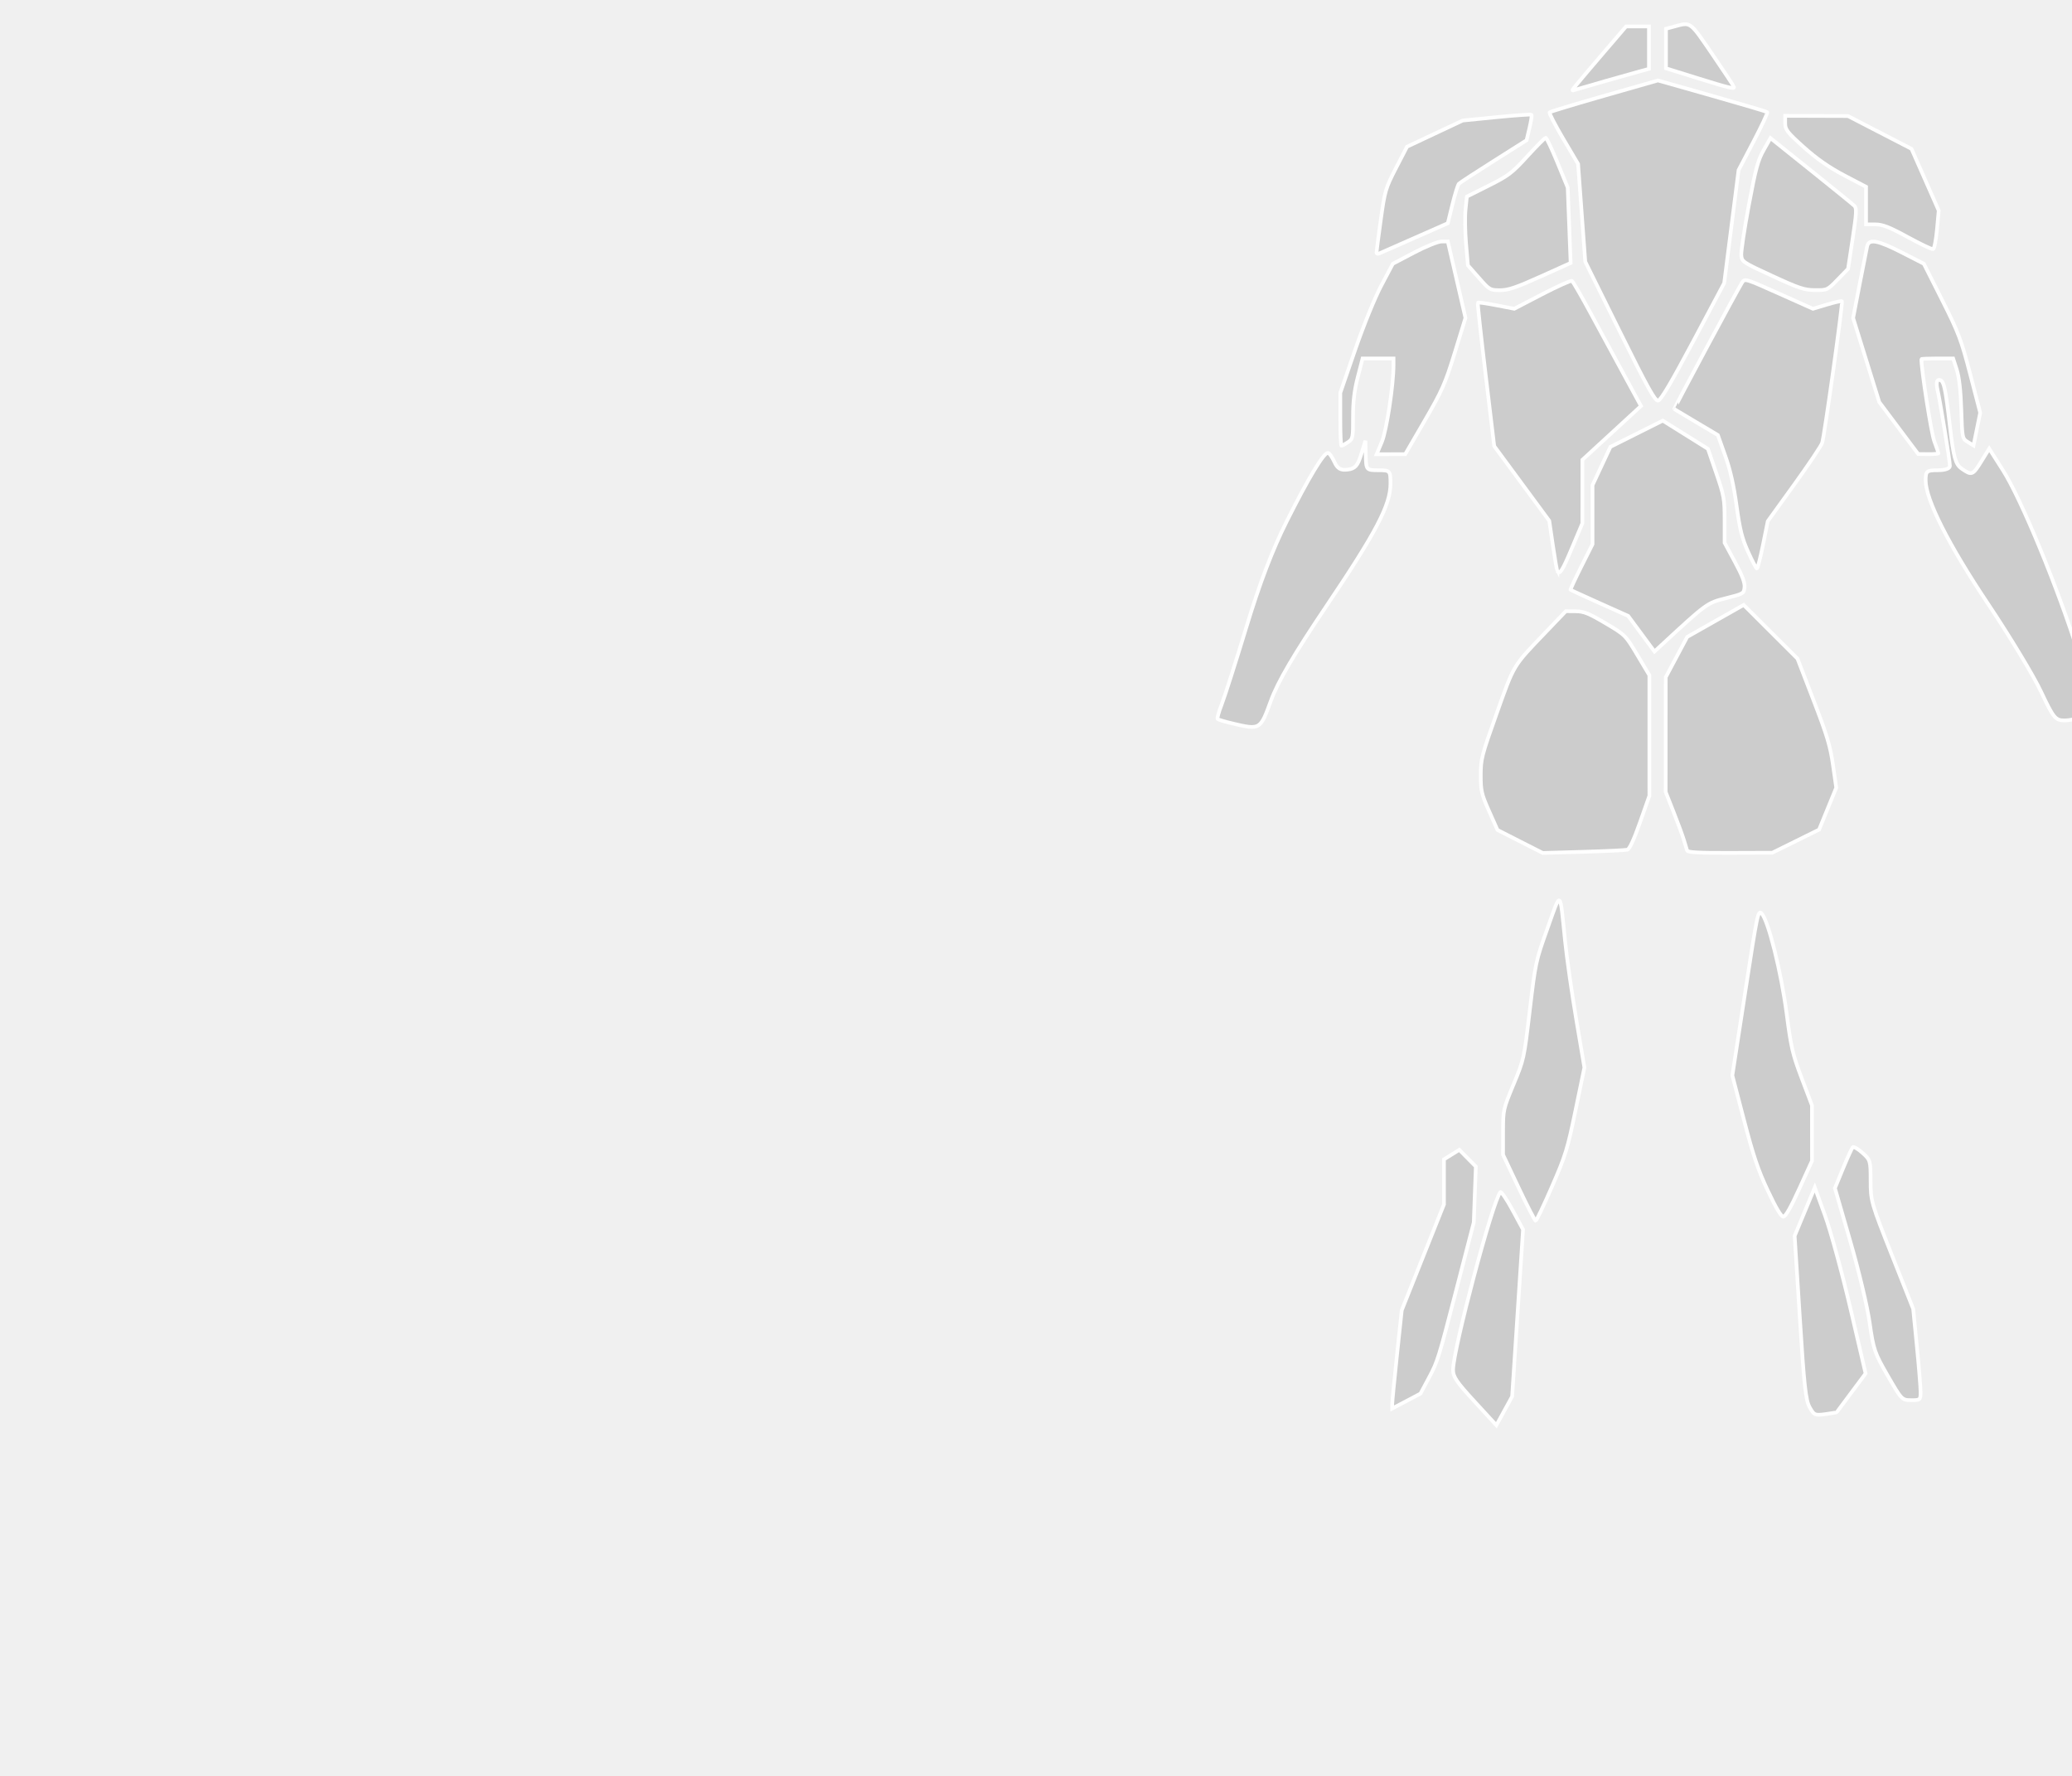
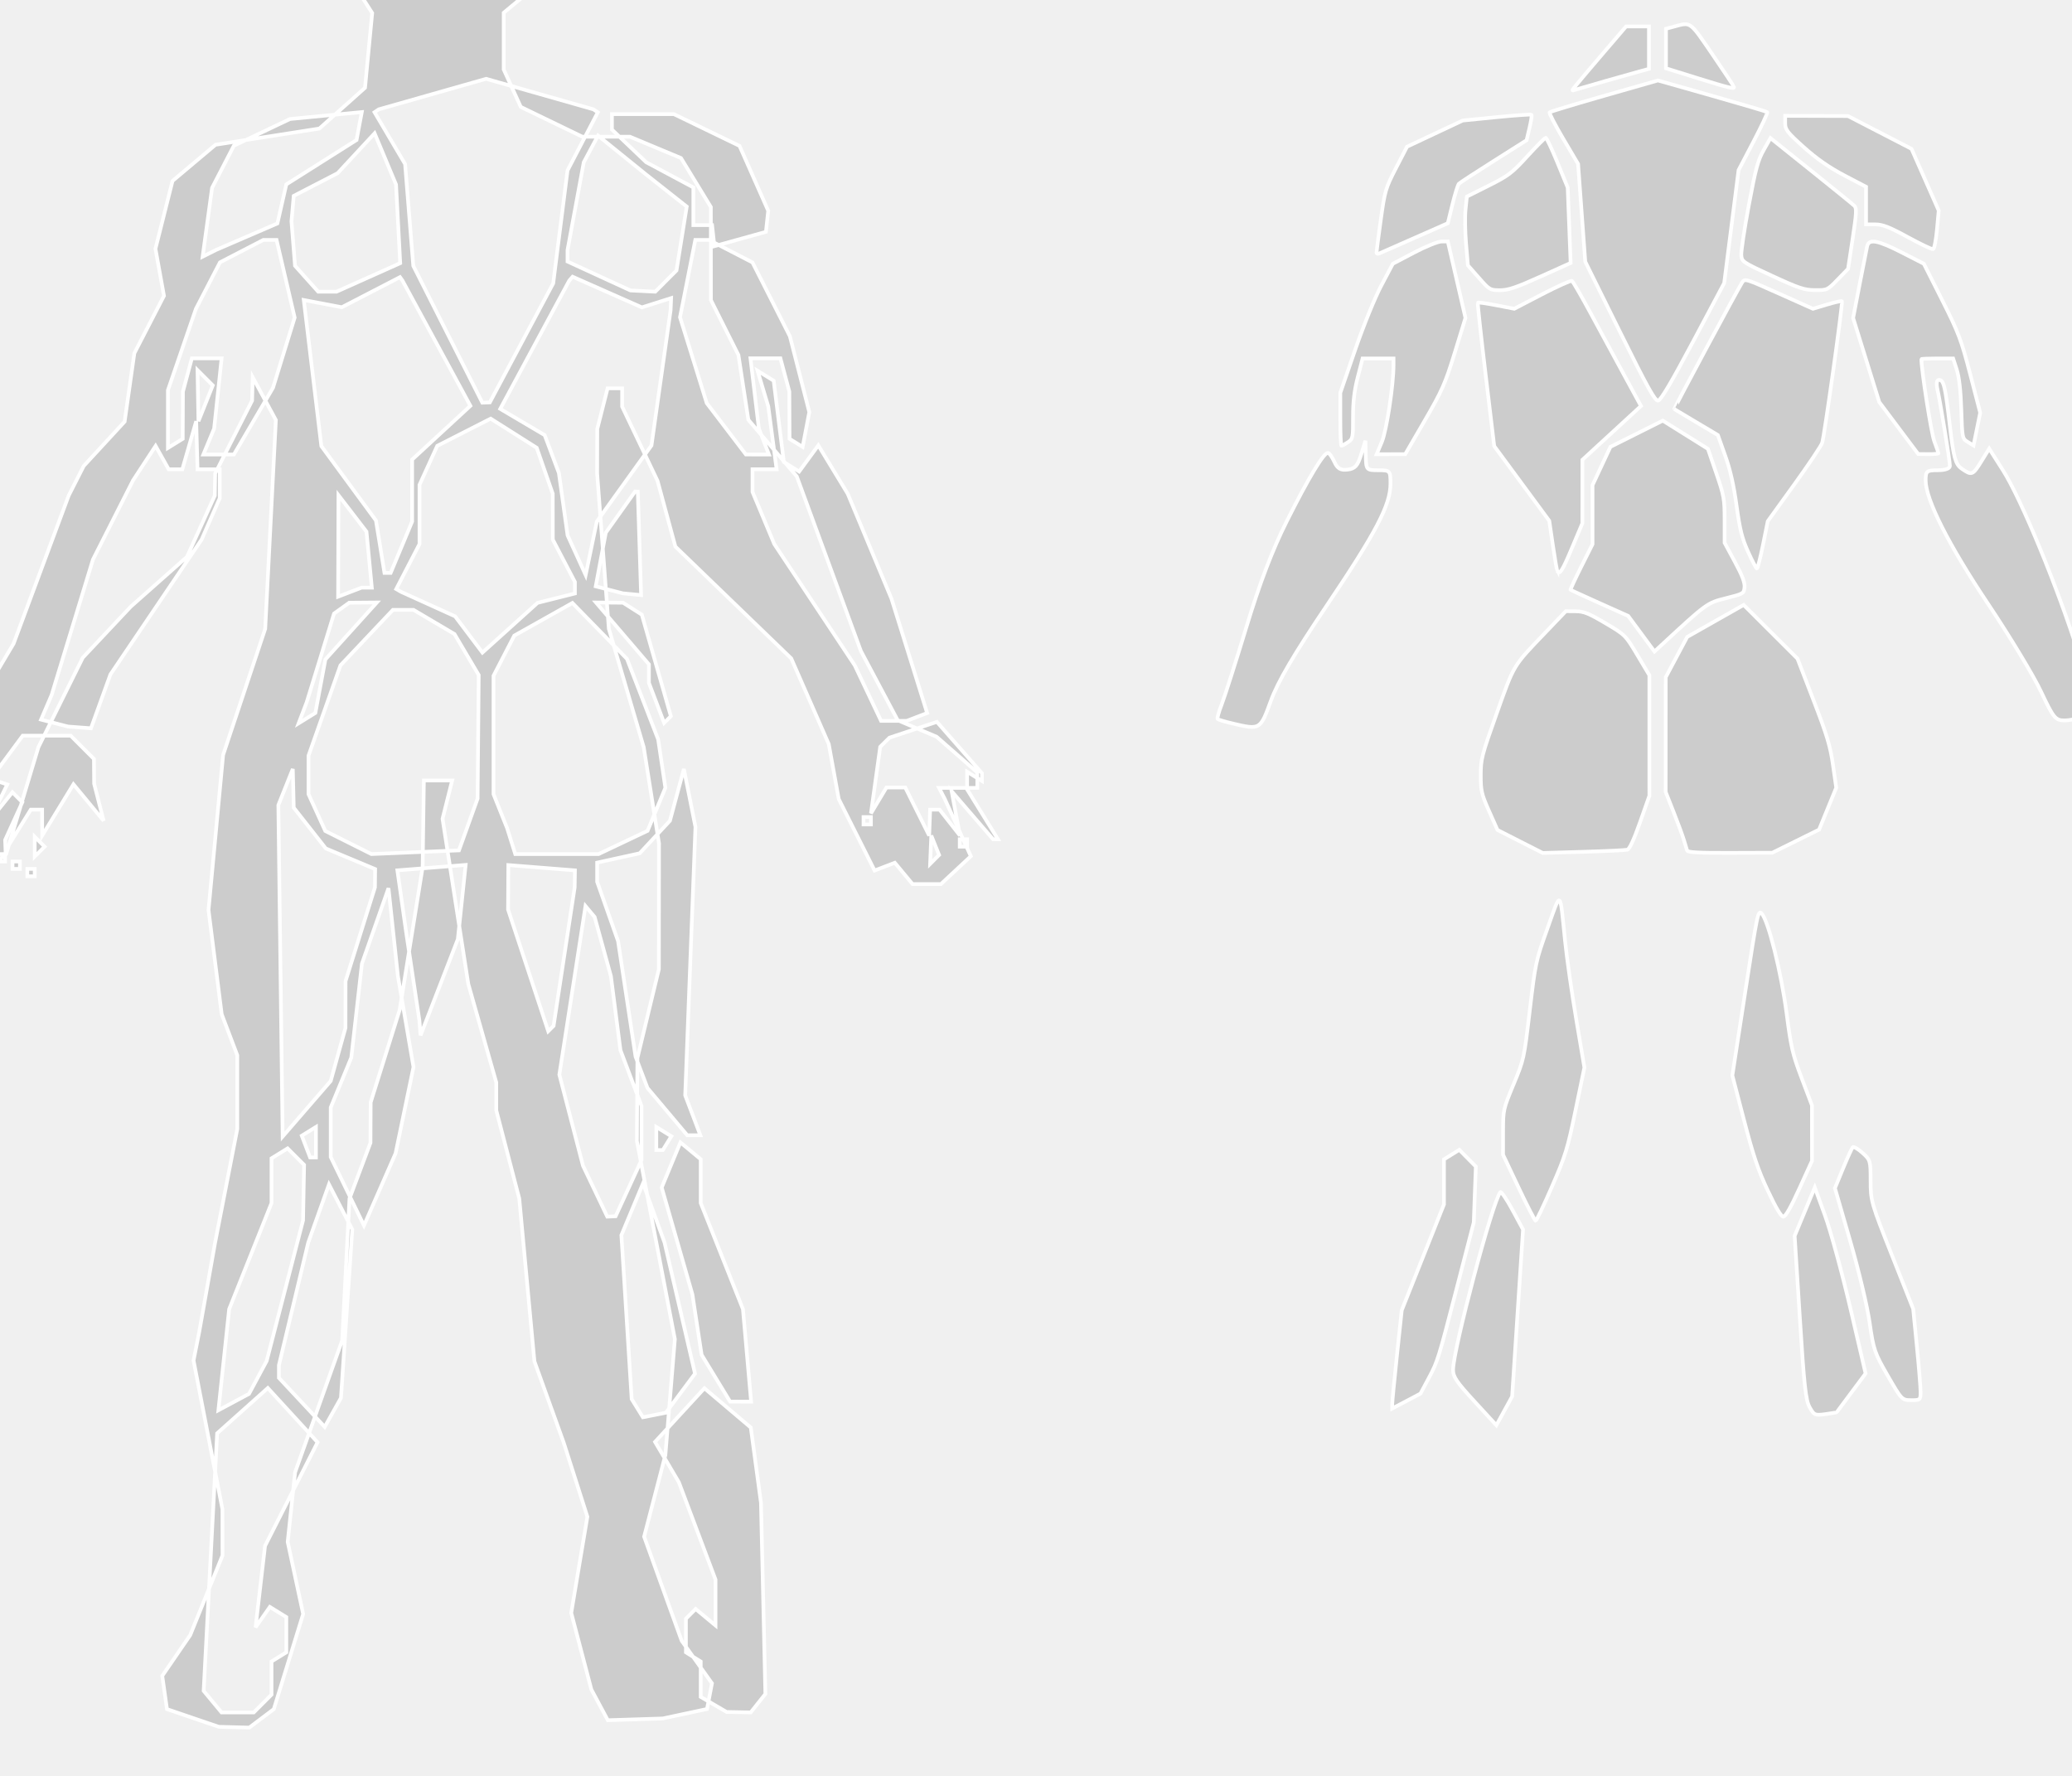
<svg xmlns="http://www.w3.org/2000/svg" version="1.1" id="human_body_back" width="100%" height="100%" viewBox="30 40 280 240" preserveAspectRatio="xMidYMid meet">
  <defs>
    <style type="text/css" id="style1">
      .muscle {
        fill: #CCCCCC;
        fill-opacity: 1;
        stroke: white;
        stroke-opacity: 1;
        stroke-width: 0.5;
        pointer-events: all;
        cursor: pointer;
+       }
+       /* visible silhouette but does not receive pointer events so it won't block selection */
+       .silhouette {
+         fill: #CCCCCC;
+         stroke: white;
+         stroke-width: 0.5;
+         pointer-events: none;
      }
    </style>
  </defs>
  <g id="back">
    <path id="lats1" title="lats1" class="muscle" d="m 266.237,114.588 c -0.835,-1.853 -1.11,-2.951 -1.566,-6.247 -0.389,-2.813 -0.845,-4.822 -1.54,-6.772 l -0.987,-2.773 -2.91,-1.731 c -1.6,-0.952 -2.94,-1.753 -2.978,-1.78 -0.073,-0.052 8.51,-16.074 9.147,-17.076 0.38,-0.597 0.383,-0.596 4.987,1.462 l 4.606,2.059 1.899,-0.57 c 1.045,-0.313 1.952,-0.517 2.016,-0.453 0.151,0.151 -2.367,18.19 -2.672,19.141 -0.128,0.398 -1.833,2.943 -3.791,5.655 l -3.559,4.932 -0.647,3.2 c -0.356,1.76 -0.725,3.2 -0.82,3.2 -0.095,0 -0.629,-1.011 -1.186,-2.248 z" />
    <path id="lats2" title="lats2" class="muscle" d="m 240.45,117.179 c -0.066,-0.113 -0.338,-1.689 -0.605,-3.501 l -0.486,-3.295 -3.719,-5.048 -3.719,-5.048 -1.158,-9.643 c -0.637,-5.303 -1.113,-9.69 -1.057,-9.747 0.056,-0.058 1.187,0.106 2.514,0.362 l 2.412,0.467 3.771,-1.96 c 2.074,-1.078 3.886,-1.889 4.025,-1.803 0.14,0.086 1.303,2.103 2.586,4.481 1.282,2.378 3.323,6.146 4.535,8.374 l 2.203,4.05 -3.958,3.638 -3.958,3.638 -0.002,4.29 -0.002,4.29 -1.403,3.33 c -1.299,3.084 -1.667,3.664 -1.979,3.124 z" />
    <path id="lats3" title="lats3" class="muscle" d="m 269.505,77.294 c -4.015,-1.852 -4.121,-1.923 -4.195,-2.803 -0.042,-0.496 0.414,-3.528 1.013,-6.736 0.925,-4.955 1.228,-6.079 2.008,-7.464 l 0.919,-1.63 5.482,4.392 c 3.015,2.415 5.653,4.559 5.862,4.764 0.324,0.317 0.288,0.978 -0.238,4.445 l -0.618,4.072 -1.4,1.442 c -1.389,1.43 -1.414,1.441 -3.057,1.43 -1.457,-0.011 -2.155,-0.242 -5.776,-1.912 z" />
    <path id="lats4" title="lats4" class="muscle" d="m 229.845,77.539 -1.478,-1.679 -0.25,-2.92 c -0.137,-1.606 -0.169,-3.697 -0.07,-4.646 l 0.179,-1.725 2.947,-1.478 c 2.684,-1.346 3.15,-1.7 5.224,-3.972 1.253,-1.372 2.371,-2.495 2.486,-2.495 0.115,0 0.83,1.514 1.589,3.364 l 1.381,3.364 0.197,5.093 0.197,5.093 -4.081,1.841 c -3.297,1.487 -4.347,1.841 -5.462,1.84 -1.346,-6.31e-4 -1.418,-0.043 -2.858,-1.68 z" />
    <path id="trapezius1" title="trapezius1" class="muscle" d="m 248.886,84.79 -4.663,-9.43 -0.484,-6.605 -0.484,-6.605 -2.008,-3.402 c -1.104,-1.871 -1.932,-3.477 -1.84,-3.57 0.092,-0.092 3.423,-1.099 7.402,-2.237 l 7.234,-2.069 7.321,2.074 c 4.026,1.141 7.383,2.136 7.46,2.213 0.076,0.076 -0.766,1.87 -1.872,3.986 l -2.011,3.847 -0.97,7.63 -0.97,7.63 -4.202,7.902 c -2.903,5.461 -4.363,7.927 -4.725,7.984 -0.424,0.066 -1.412,-1.715 -5.187,-9.348 z" />
    <path id="trapezius2" title="trapezius2" class="muscle" d="m 259.374,50.551 -4.243,-1.318 v -2.673 -2.673 l 1.079,-0.29 c 2.321,-0.624 2.095,-0.788 5.225,3.796 1.595,2.336 2.901,4.31 2.901,4.386 0,0.267 -0.748,0.082 -4.962,-1.227 z" />
    <path id="trapezius3" title="trapezius3" class="muscle" d="m 242.919,51.592 c 0.31,-0.391 1.971,-2.355 3.692,-4.364 l 3.129,-3.652 h 1.545 1.545 v 2.865 2.865 l -1.079,0.292 c -1.727,0.467 -8.216,2.319 -8.832,2.521 -0.559,0.183 -0.559,0.179 0,-0.527 z" />
    <path id="lower_back" title="lower_back" class="muscle" d="m 251.802,125.646 -1.778,-2.406 -3.851,-1.728 c -2.118,-0.951 -3.89,-1.761 -3.937,-1.8 -0.047,-0.04 0.602,-1.442 1.442,-3.117 l 1.527,-3.045 v -3.991 -3.991 l 1.21,-2.589 1.21,-2.589 3.536,-1.772 3.536,-1.772 3.052,1.908 3.052,1.908 1.126,3.284 c 1.055,3.076 1.126,3.478 1.126,6.345 v 3.061 l 1.389,2.577 c 1.002,1.859 1.366,2.818 1.304,3.441 -0.083,0.843 -0.143,0.879 -2.492,1.467 -2.57,0.644 -2.577,0.649 -8.714,6.324 l -0.961,0.888 z" />
    <path id="glutes1" title="glutes1" class="muscle" d="m 235.42,153.719 -3.057,-1.556 -1.13,-2.538 c -1.034,-2.322 -1.13,-2.735 -1.13,-4.853 0,-2.195 0.112,-2.631 2.167,-8.393 2.37,-6.645 2.153,-6.284 6.501,-10.826 l 2.826,-2.952 1.323,0.01 c 1.111,0.009 1.757,0.267 4.025,1.611 2.701,1.6 2.702,1.601 4.322,4.314 l 1.621,2.714 0.002,8.145 0.002,8.145 -1.265,3.584 c -0.825,2.336 -1.422,3.628 -1.716,3.709 -0.248,0.069 -2.922,0.196 -5.942,0.282 l -5.492,0.157 z" />
    <path id="glutes2" title="glutes2" class="muscle" d="m 257.985,154.935 c -0.059,-0.189 -0.257,-0.837 -0.44,-1.442 -0.183,-0.604 -0.81,-2.306 -1.394,-3.781 l -1.061,-2.683 0.004,-7.752 0.004,-7.752 1.45,-2.723 1.45,-2.723 3.816,-2.162 3.816,-2.162 3.636,3.628 3.636,3.628 2.178,5.651 c 1.826,4.736 2.25,6.147 2.62,8.72 l 0.441,3.07 -1.16,2.834 -1.16,2.834 -3.158,1.56 -3.158,1.56 -5.706,0.019 c -4.338,0.015 -5.732,-0.063 -5.814,-0.324 z" />
    <path id="harmstrings1" title="harmstrings1" class="muscle" d="m 235.225,200.516 -2.111,-4.462 0.005,-3.051 c 0.005,-3.043 0.008,-3.06 1.415,-6.453 1.406,-3.392 1.412,-3.421 2.192,-9.992 0.771,-6.497 0.805,-6.654 2.399,-11.114 1.859,-5.2 1.648,-5.359 2.377,1.779 0.232,2.265 0.912,7.029 1.513,10.586 l 1.092,6.467 -1.193,5.752 c -1.1,5.306 -1.348,6.109 -3.196,10.351 -1.102,2.53 -2.088,4.599 -2.193,4.599 -0.104,0 -1.14,-2.008 -2.301,-4.462 z" />
    <path id="harmstrings2" title="harmstrings2" class="muscle" d="m 268.903,200.928 c -1.328,-2.821 -1.954,-4.674 -3.225,-9.542 l -1.577,-6.041 1.727,-11.196 c 1.67,-10.825 1.744,-11.179 2.227,-10.696 0.889,0.889 2.653,7.948 3.381,13.528 0.605,4.635 0.799,5.466 2.046,8.762 l 1.378,3.642 0.003,3.746 0.003,3.746 -1.719,3.773 c -1.16,2.546 -1.861,3.774 -2.157,3.776 -0.293,0.002 -0.984,-1.156 -2.086,-3.498 z" />
    <path id="triceps1" title="triceps1" class="muscle" d="m 216.729,99.737 c 0.647,-1.528 1.585,-7.69 1.585,-10.413 v -0.877 h -2.091 -2.091 l -0.649,2.517 c -0.469,1.821 -0.647,3.323 -0.641,5.432 0.007,2.785 -0.024,2.936 -0.701,3.38 -0.39,0.255 -0.778,0.465 -0.863,0.465 -0.085,0 -0.154,-1.61 -0.154,-3.578 v -3.578 l 2.003,-5.8 c 1.157,-3.349 2.656,-7.033 3.548,-8.719 l 1.545,-2.919 2.852,-1.499 c 1.568,-0.825 3.24,-1.504 3.715,-1.509 l 0.863,-0.01 1.193,5.168 1.193,5.168 -1.441,4.682 c -1.288,4.183 -1.721,5.164 -4.07,9.206 l -2.628,4.523 -1.933,0.007 -1.933,0.007 z" />
    <path id="triceps2" title="triceps2" class="muscle" d="m 286.586,97.852 -2.629,-3.509 -1.767,-5.684 -1.767,-5.684 0.874,-4.527 c 0.481,-2.49 0.941,-4.819 1.022,-5.175 0.237,-1.035 1.414,-0.821 4.689,0.854 l 2.97,1.519 2.464,4.89 c 2.226,4.417 2.594,5.39 3.808,10.067 l 1.344,5.177 -0.45,2.213 -0.45,2.213 -0.765,-0.466 c -0.756,-0.461 -0.766,-0.51 -0.889,-4.371 -0.082,-2.578 -0.291,-4.417 -0.613,-5.414 l -0.488,-1.51 h -2.146 c -1.18,0 -2.146,0.04 -2.146,0.088 0,1.502 1.328,9.978 1.734,11.068 0.312,0.836 0.567,1.581 0.567,1.654 0,0.073 -0.615,0.126 -1.366,0.118 l -1.366,-0.015 z" />
    <path id="shoulder3" title="shoulder3" class="muscle" d="m 216.013,74.151 c 0,-0.145 0.259,-2.133 0.575,-4.417 0.545,-3.937 0.652,-4.303 2.062,-7.03 l 1.487,-2.876 3.763,-1.77 3.763,-1.77 4.583,-0.455 c 2.521,-0.25 4.64,-0.397 4.71,-0.328 0.07,0.07 -0.051,0.874 -0.269,1.787 l -0.395,1.66 -4.447,2.813 c -2.446,1.547 -4.559,2.925 -4.696,3.062 -0.137,0.137 -0.531,1.395 -0.874,2.795 l -0.625,2.546 -4.458,1.967 c -2.452,1.082 -4.62,2.037 -4.818,2.122 -0.198,0.085 -0.36,0.036 -0.36,-0.109 z" />
    <path id="shoulder4" title="shoulder4" class="muscle" d="m 287.805,72.041 c -2.47,-1.35 -3.402,-1.715 -4.386,-1.715 h -1.25 v -2.542 -2.542 l -2.933,-1.534 c -2.032,-1.063 -3.711,-2.231 -5.465,-3.804 -2.253,-2.02 -2.532,-2.379 -2.532,-3.259 v -0.989 l 4.243,0.013 4.243,0.013 4.293,2.217 4.293,2.217 1.839,4.171 1.839,4.171 -0.236,2.566 c -0.13,1.411 -0.365,2.604 -0.523,2.649 -0.158,0.046 -1.699,-0.688 -3.424,-1.631 z" />
    <path id="forearm3" title="forearm3" class="muscle" d="m 196.562,137.774 c -1.018,-0.239 -1.925,-0.508 -2.016,-0.599 -0.091,-0.091 0.156,-0.984 0.549,-1.985 0.393,-1.001 1.898,-5.714 3.345,-10.473 1.814,-5.967 3.505,-10.397 5.446,-14.27 2.914,-5.814 4.974,-9.245 5.549,-9.245 0.183,0 0.579,0.542 0.881,1.205 0.423,0.927 0.836,1.171 1.797,1.057 0.998,-0.118 1.364,-0.525 1.825,-2.027 l 0.577,-1.878 0.049,1.996 c 0.048,1.959 0.08,1.996 1.693,1.996 1.596,0 1.644,0.053 1.644,1.82 0,2.86 -1.924,6.539 -8.618,16.477 -4.438,6.589 -6.597,10.269 -7.537,12.845 -1.44,3.949 -1.453,3.957 -5.185,3.082 z" />
    <path id="forearm4" title="forearm4" class="muscle" d="m 305.827,133.488 c -0.999,-2.131 -4.219,-7.467 -7.156,-11.858 -5.342,-7.986 -8.449,-14.129 -8.449,-16.709 0,-1.255 0.14,-1.372 1.644,-1.372 1.006,0 1.64,-0.228 1.635,-0.587 -0.011,-0.748 -1.295,-8.623 -1.685,-10.332 -0.177,-0.776 -0.098,-1.291 0.198,-1.291 0.663,0 0.855,0.822 1.512,6.469 0.465,3.998 0.731,4.944 1.551,5.518 1.373,0.962 1.508,0.912 2.689,-0.998 l 1.045,-1.692 1.852,2.913 c 2.503,3.936 7.451,15.957 10.265,24.936 1.268,4.045 2.305,7.465 2.305,7.6 0,0.415 -2.883,1.277 -4.274,1.277 -1.189,0 -1.492,-0.375 -3.132,-3.874 z" />
    <path id="calves1" title="calves1" class="muscle" d="m 218.136,229.781 c 0,-0.315 0.29,-3.303 0.644,-6.639 l 0.644,-6.066 2.853,-7.155 2.853,-7.155 v -3.042 -3.042 l 1.037,-0.645 1.037,-0.645 1.117,1.131 1.117,1.131 -0.14,3.775 -0.14,3.775 -2.423,9.359 c -2.317,8.951 -2.474,9.456 -3.602,11.568 l -1.179,2.208 -1.91,1.007 -1.91,1.007 z" />
    <path id="calves2" title="calves2" class="muscle" d="m 229.286,229.431 c -2.459,-2.674 -2.926,-3.362 -2.925,-4.309 0.005,-2.732 5.345,-22.805 6.387,-24.005 0.115,-0.133 0.853,0.949 1.639,2.404 l 1.429,2.646 -0.737,11.279 -0.737,11.279 -1.065,1.944 -1.065,1.944 z" />
    <path id="calves3" title="calves3" class="muscle" d="m 274.547,230.185 c -0.532,-0.946 -0.742,-2.864 -1.329,-12.14 l -0.698,-11.017 1.361,-3.275 1.361,-3.275 1.389,3.819 c 0.764,2.1 2.309,7.757 3.433,12.57 l 2.044,8.751 -1.913,2.567 c -1.052,1.412 -1.939,2.604 -1.971,2.65 -0.032,0.046 -0.731,0.171 -1.552,0.279 -1.421,0.186 -1.524,0.141 -2.125,-0.928 z" />
    <path id="calves4" title="calves4" class="muscle" d="m 285.108,225.931 c -1.785,-3.096 -1.928,-3.515 -2.453,-7.173 -0.32,-2.228 -1.439,-6.936 -2.625,-11.035 l -2.067,-7.15 1.092,-2.648 c 0.601,-1.456 1.19,-2.752 1.311,-2.879 0.12,-0.127 0.713,0.213 1.317,0.755 1.07,0.961 1.098,1.057 1.1,3.778 0.001,2.709 0.087,3.008 2.88,10.056 l 2.878,7.264 0.498,5.068 c 0.274,2.787 0.498,5.562 0.499,6.166 9.5e-4,1.045 -0.06,1.098 -1.266,1.092 -1.246,-0.006 -1.299,-0.061 -3.163,-3.294 z" />
+     <path id="human_body" title="human_body" class="silhouette" pointer-events="none" d="m 61.623,273.423 -2.059,-0.056 -3.5,-1.194 -3.5,-1.194 -0.319,-2.248 -0.319,-2.248 1.888,-2.752 1.888,-2.752 2.182,-5.383 2.182,-5.383 -0.003,-3.117 -0.003,-3.117 -1.953,-10.059 -1.953,-10.059 0.386,-1.94 0.386,-1.94 1.066,-6 1.066,-6 1.504,-7.708 1.504,-7.708 v -4.977 -4.977 l -1.053,-2.77 -1.053,-2.77 -0.891,-7.045 -0.891,-7.045 0.986,-10.477 0.986,-10.477 2.844,-8.523 2.844,-8.523 0.72,-14.11 0.72,-14.11 -1.565,-2.89 -1.565,-2.89 -0.04,1.581 -0.04,1.581 -2.496,4.919 -2.496,4.919 -0.026,1.5 -0.026,1.5 -1.877,4.134 -1.877,4.134 -3.798,3.366 -3.798,3.366 -3.245,3.452 -3.245,3.452 -2.998,6.048 -2.998,6.048 -2.177,7.225 -2.177,7.225 -1.339,1.111 -1.339,1.111 -0.93,-0.575 -0.93,-0.575 -1.236,1.489 -1.236,1.489 h -1.919 -1.919 l -2.021,-1.883 -2.021,-1.883 1.76,-3.867 1.76,-3.867 0.386,-0.75 0.386,-0.75 h -2.583 -2.583 v -1.048 -1.048 l 2.75,-2.407 2.75,-2.407 2.536,-1.078 2.536,-1.078 3.098,-5.217 3.098,-5.217 3.721,-10 3.721,-10 1.015,-2 1.015,-2 2.765,-3 2.765,-3 0.657,-4.621 0.657,-4.621 2.002,-3.879 2.002,-3.879 -0.576,-3.18 -0.576,-3.18 1.154,-4.584 1.154,-4.584 2.907,-2.446 2.907,-2.446 3.471,-0.54 3.471,-0.54 3.544,-0.554 3.544,-0.554 3.084,-2.756 3.084,-2.756 0.485,-5.052 0.485,-5.052 -1.528,-2.389 -1.528,-2.389 8.9e-4,-5.5 8.9e-4,-5.5 1.106,-4.763 1.106,-4.763 3.644,-0.981 3.644,-0.981 5.21,1.547 5.21,1.547 1.909,3.139 1.909,3.139 -0.017,7.736 -0.017,7.736 -1.439,1.194 -1.439,1.194 v 3.83 3.831 l 1.154,2.532 1.154,2.532 4.162,2.015 4.162,2.015 h 3.216 3.216 l 3.446,1.44 3.446,1.44 2.018,3.31 2.018,3.31 0.004,6.29 0.004,6.29 1.859,3.71 1.859,3.71 0.673,4.379 0.673,4.379 3.269,3.819 3.269,3.819 4.333,11.802 4.333,11.802 2.486,4.678 2.486,4.678 2.63,1.117 2.63,1.117 2.75,2.407 2.75,2.407 v 1.048 1.048 h -2.583 -2.583 l 0.386,0.75 0.386,0.75 1.76,3.867 1.76,3.867 -2.021,1.883 -2.021,1.883 h -1.919 -1.919 l -1.196,-1.441 -1.196,-1.441 -1.367,0.525 -1.367,0.525 -2.423,-4.834 -2.423,-4.834 -0.674,-3.712 -0.675,-3.712 -2.536,-5.788 -2.536,-5.788 -7.828,-7.557 -7.828,-7.557 -1.205,-4.443 -1.206,-4.443 -2.392,-5.014 -2.393,-5.014 v -1.236 -1.236 h -0.981 -0.981 l -0.698,2.75 -0.698,2.75 -0.008,3 -0.008,3 0.791,10.5 0.791,10.5 2.356,8 2.356,8 1.032,6.5 1.032,6.5 -0.008,8.5 -0.008,8.5 -1.449,6 -1.449,6 -0.036,5.616 -0.036,5.616 2.565,13.384 2.565,13.384 -0.641,7.831 -0.641,7.831 -1.436,5.515 -1.436,5.515 2.538,7.037 2.538,7.037 2.046,2.873 2.046,2.873 -0.334,1.737 -0.334,1.737 -2.988,0.639 -2.988,0.639 -3.715,0.118 -3.715,0.118 -1.112,-2.077 -1.112,-2.077 -1.36,-5.173 -1.36,-5.173 1.091,-6.5 1.091,-6.5 -1.597,-5 -1.597,-5 -1.981,-5.5 -1.981,-5.5 -1.024,-11 -1.024,-11 -1.553,-5.96 -1.554,-5.96 v -1.885 -1.885 l -1.891,-6.655 -1.891,-6.655 -1.739,-11.162 -1.739,-11.162 0.649,-2.588 0.649,-2.588 h -1.912 -1.912 l -0.082,5.855 -0.082,5.855 -1.551,9.64 -1.551,9.64 -1.961,6.255 -1.961,6.255 -0.013,2.73 -0.013,2.73 -1.417,3.77 -1.417,3.77 -0.492,9.577 -0.492,9.577 -3.185,8.923 -3.185,8.923 -0.499,4.702 -0.499,4.702 1.044,4.869 1.044,4.869 -1.982,6.429 -1.982,6.429 -1.66,1.25 -1.66,1.25 z m 0.491,-2 h 2.178 l 1.2,-1.2 1.2,-1.2 v -2.241 -2.241 l 1,-0.618 1,-0.618 v -2.382 -2.382 l -1.112,-0.687 -1.112,-0.687 -0.966,1.378 -0.966,1.378 0.639,-5.5 0.639,-5.5 3.55,-7.003 3.55,-7.003 -3.361,-3.667 -3.361,-3.667 -3.424,3.061 -3.424,3.061 -0.911,17.404 -0.911,17.404 1.207,1.455 1.207,1.455 z m 67.705,-0.03 1.628,0.03 0.992,-1.25 0.992,-1.25 -0.298,-12.908 -0.298,-12.908 -0.688,-5.092 -0.688,-5.092 -3.134,-2.654 -3.134,-2.654 -3.336,3.624 -3.336,3.624 1.61,2.726 1.61,2.726 2.476,6.578 2.476,6.578 v 3.1 3.1 l -1.342,-1.114 -1.342,-1.114 -0.658,0.658 -0.658,0.658 v 2.274 2.274 l 1,0.618 1,0.618 v 2.391 2.391 l 1.75,1.019 1.75,1.019 z m -54.842,-40.513 1.097,-1.957 0.765,-11.384 0.765,-11.384 -1.574,-3.044 -1.574,-3.044 -1.401,3.928 -1.401,3.928 -1.981,8.289 -1.981,8.289 v 0.856 0.856 l 3.094,3.313 3.094,3.313 z m 43.452,0.348 1.551,-0.305 1.97,-2.642 1.97,-2.642 -2.059,-8.858 -2.059,-8.858 -1.453,-4 -1.453,-4 -1.462,3.5 -1.462,3.5 0.695,11.079 0.695,11.079 0.758,1.226 0.758,1.226 z m -56.849,-1.746 2.066,-1.105 1.196,-2.227 1.196,-2.227 2.457,-9.5 2.457,-9.5 0.071,-3.749 0.071,-3.749 -1.114,-1.114 -1.114,-1.114 -1.087,0.672 -1.087,0.672 v 3.024 3.024 l -2.863,7.167 -2.863,7.167 -0.726,6.833 -0.726,6.833 z m 68.502,-0.06 h 1.42 l -0.552,-6.25 -0.552,-6.25 -2.853,-7.167 -2.853,-7.167 v -2.961 -2.961 l -1.372,-1.139 -1.372,-1.139 -1.264,3.05 -1.264,3.05 2.072,7.216 2.072,7.216 0.624,4.084 0.624,4.084 1.925,3.166 1.925,3.166 z m -48.761,-28.68 2.136,-4.874 1.21,-5.83 1.21,-5.83 -1.052,-6.143 -1.052,-6.143 -0.637,-5.944 -0.637,-5.944 -1.794,5.094 -1.794,5.094 -0.72,6.35 -0.72,6.35 -1.39,3.372 -1.39,3.372 v 3.351 3.351 l 2.247,4.624 2.247,4.624 z m 31.306,3.654 0.565,-0.026 1.75,-3.802 1.75,-3.802 v -3.652 -3.652 l -1.424,-3.77 -1.424,-3.77 -0.644,-5 -0.644,-5 -1.101,-4 -1.101,-4 -0.617,-0.736 -0.617,-0.736 -1.766,11.391 -1.766,11.391 1.593,6.146 1.593,6.146 1.645,3.449 1.645,3.449 z m -40.328,-7.974 h 0.393 v -2.059 -2.059 l -0.956,0.591 -0.956,0.591 0.563,1.468 0.563,1.468 z m 46.834,-1 h 0.441 l 0.575,-0.931 0.575,-0.931 -1.016,-0.628 -1.016,-0.628 v 1.559 1.559 z m -47.692,-5.577 3.249,-3.753 0.996,-3.585 0.996,-3.585 0.006,-3.161 0.006,-3.161 1.987,-6.339 1.987,-6.339 0.013,-1.237 0.013,-1.237 -3.332,-1.392 -3.332,-1.392 -2.168,-2.756 -2.168,-2.756 -0.063,-2.615 -0.063,-2.615 -0.976,2.442 -0.976,2.442 0.289,22.396 0.289,22.396 z m 52.316,3.577 h 0.886 l -1.024,-2.693 -1.024,-2.693 0.692,-18.139 0.692,-18.139 -0.781,-3.918 -0.781,-3.918 -0.943,3.5 -0.943,3.5 -2.044,2.198 -2.044,2.198 -2.874,0.631 -2.874,0.631 v 1.295 1.295 l 1.413,4.006 1.413,4.006 1.184,7.811 1.184,7.811 0.804,2.115 0.804,2.115 2.687,3.194 2.687,3.194 z m -34.405,-20 2.52,-6.5 0.526,-5.016 0.526,-5.016 -4.612,0.367 -4.612,0.367 0.589,4.15 0.589,4.15 0.899,6 0.899,6 0.077,1 0.077,1 z m 15.095,5.58 0.361,-0.361 1.425,-9.359 1.425,-9.359 0.018,-1.149 0.018,-1.149 -4.5,-0.358 -4.5,-0.358 -0.017,3.007 -0.017,3.007 2.713,8.22 2.713,8.22 z m -70.254,-20.58 h 0.5 v -0.5 -0.5 h -0.5 -0.5 v 0.5 0.5 z m -2,-1 h 0.5 v -0.5 -0.5 h -0.5 -0.5 v 0.5 0.5 z m -2,-1 h 0.5 v -0.5 -0.5 h -0.5 -0.5 v 0.5 0.5 z m 126.104,-0.271 0.604,-0.604 -0.525,-1.312 -0.525,-1.312 -0.079,1.917 -0.079,1.917 z m -120.938,-1.062 0.667,-0.667 -0.667,-0.667 -0.667,-0.667 v 1.333 1.333 z m 50.748,0.083 5.915,-0.25 1.259,-3.5 1.259,-3.5 0.076,-8.346 0.076,-8.346 -1.636,-2.769 -1.636,-2.769 -2.769,-1.636 -2.769,-1.636 h -1.393 -1.393 l -3.545,3.75 -3.545,3.75 -2.158,6.103 -2.158,6.103 v 2.6 2.6 l 1.133,2.487 1.133,2.487 3.117,1.561 3.117,1.561 z m 19.153,0.25 h 5.63 l 3.309,-1.57 3.309,-1.57 1.204,-2.907 1.204,-2.907 -0.488,-3.272 -0.488,-3.272 -2.107,-5.441 -2.107,-5.441 -3.688,-3.777 -3.688,-3.777 -3.927,2.207 -3.927,2.207 -1.402,2.711 -1.402,2.711 v 8.003 8.003 l 0.919,2.297 0.919,2.297 0.55,1.75 0.55,1.75 z m -72.809,-3.25 1.705,-2.75 h 0.768 0.768 l 0.004,1.75 0.004,1.75 2.113,-3.465 2.113,-3.465 2.039,2.465 2.039,2.465 -0.641,-2.5 -0.641,-2.5 -0.014,-1.679 -0.014,-1.679 -1.571,-1.571 -1.571,-1.571 h -3.241 -3.241 l -2.163,2.925 -2.163,2.925 1.118,0.373 1.118,0.373 -1.199,2.452 -1.199,2.452 1.545,-1.927 1.545,-1.927 0.673,0.673 0.673,0.673 -1.162,2.551 -1.162,2.551 0.027,0.703 0.027,0.703 z m 127.742,2.25 h 0.5 v -0.5 -0.5 h -0.5 -0.5 v 0.5 0.5 z m 4.332,-1.003 0.332,0.003 -2.082,-3.368 -2.082,-3.368 v -1.191 -1.191 l 1,0.618 1,0.618 v -0.524 -0.524 l -3.044,-3.467 -3.044,-3.467 -3.206,1.069 -3.206,1.069 -0.622,0.614 -0.622,0.614 -0.626,4.5 -0.626,4.5 1.048,-1.75 1.048,-1.75 h 1.269 1.269 l 1.617,3.25 1.617,3.25 0.064,-1.75 0.064,-1.75 h 0.64 0.64 l 1.376,1.75 1.376,1.75 -0.564,-3 -0.564,-3 2.798,3.247 2.798,3.247 z m -17.332,-1.997 h 0.5 v -0.5 -0.5 h -0.5 -0.5 v 0.5 0.5 z m -106.451,-13.116 1.549,0.116 1.316,-3.64 1.316,-3.64 6.16,-9.11 6.16,-9.11 1.225,-2.797 1.225,-2.797 v -1.953 -1.953 h -1.5 -1.5 l -0.09,-3.25 -0.09,-3.25 -0.938,3.25 -0.938,3.25 h -0.922 -0.922 l -0.883,-1.578 -0.883,-1.578 -1.524,2.328 -1.524,2.328 -2.71,5.351 -2.71,5.351 -2.792,9.149 -2.792,9.149 -0.714,1.663 -0.714,1.663 1.823,0.471 1.823,0.471 z m 30.742,-1.255 1.131,-0.699 0.678,-3.617 0.679,-3.617 3.477,-3.848 3.477,-3.848 -1.866,0.015 -1.866,0.015 -1.027,0.735 -1.027,0.735 -1.851,6 -1.851,6 -0.541,1.414 -0.541,1.414 z m 48.719,0.194 0.454,-0.454 -1.963,-6.863 -1.963,-6.863 -1.269,-0.806 -1.269,-0.806 -1.828,-0.015 -1.828,-0.015 3.578,4.18 3.578,4.18 v 1.255 1.255 l 1.028,2.704 1.028,2.704 z m 30.593,0.177 h 1.733 l 1.38,-0.53 1.38,-0.53 -2.409,-7.72 -2.409,-7.72 -2.959,-7.1 -2.959,-7.1 -1.986,-3.266 -1.986,-3.266 -1.293,1.768 -1.293,1.768 -1.035,-0.64 -1.035,-0.64 -0.687,-5.497 -0.687,-5.497 -1.088,-0.672 -1.088,-0.672 0.721,2.406 0.721,2.406 0.566,4.25 0.566,4.25 h -1.63 -1.63 v 1.532 1.532 l 1.47,3.518 1.47,3.518 5.44,8.2 5.44,8.2 1.775,3.75 1.775,3.75 z m -51.879,-12.588 3.725,-3.362 2.525,-0.634 2.525,-0.634 v -0.777 -0.777 l -1.494,-2.864 -1.494,-2.864 -0.006,-3.101 -0.006,-3.101 -1.082,-3.103 -1.082,-3.103 -3.11,-1.969 -3.11,-1.969 -3.611,1.842 -3.611,1.842 -1.197,2.627 -1.197,2.627 v 4.003 4.003 l -1.574,3.043 -1.574,3.043 0.324,0.187 0.324,0.187 3.658,1.66 3.658,1.66 1.842,2.447 1.842,2.447 z m -21.643,-4.805 1.582,-0.607 h 0.695 0.695 l -0.361,-3.787 -0.361,-3.787 -1.893,-2.463 -1.893,-2.463 -0.022,6.857 -0.022,6.857 z m 38.139,0.277 1.221,0.116 -0.221,-6.99 -0.221,-6.99 -0.182,-0.01 -0.182,-0.01 -1.982,2.784 -1.982,2.784 -0.68,3.625 -0.68,3.625 1.844,0.475 1.844,0.475 z m -33.039,-2.884 h 0.42 l 1.449,-3.468 1.449,-3.468 v -4.186 -4.186 l 3.937,-3.634 3.937,-3.634 -4.588,-8.462 -4.588,-8.462 -0.167,-0.235 -0.167,-0.235 -3.932,2.035 -3.932,2.035 -2.57,-0.489 -2.57,-0.489 1.186,9.872 1.186,9.872 3.691,5.028 3.691,5.028 0.574,3.539 0.574,3.539 z m 27.522,-3.32 0.75,-3.612 3.695,-5.143 3.695,-5.143 1.293,-9.141 1.293,-9.141 0.035,-0.817 0.035,-0.817 -1.973,0.626 -1.973,0.626 -4.682,-2.071 -4.682,-2.071 -0.228,0.262 -0.228,0.262 -4.664,8.667 -4.664,8.667 3.003,1.774 3.003,1.774 0.961,2.559 0.961,2.559 0.588,4.217 0.588,4.217 1.22,2.678 1.22,2.678 z m -50.353,-12.68 h 2.065 l 2.643,-4.51 2.643,-4.51 1.463,-4.74 1.463,-4.74 -1.224,-5.25 -1.224,-5.25 h -0.89 -0.89 l -2.933,1.517 -2.933,1.517 -1.627,3.146 -1.627,3.146 -1.89,5.494 -1.89,5.494 v 3.902 3.902 l 1,-0.618 1,-0.618 0.014,-3.191 0.014,-3.191 0.603,-2.25 0.603,-2.25 h 2.011 2.011 l -0.506,4.75 -0.506,4.75 -0.728,1.75 -0.728,1.75 z m 72.807,0 h 1.556 l -0.678,-1.75 -0.678,-1.75 -0.568,-4.75 -0.568,-4.75 h 2.023 2.023 l 0.603,2.25 0.603,2.25 0.014,3.191 0.014,3.191 0.886,0.547 0.886,0.547 0.449,-2.351 0.45,-2.351 -1.311,-5.122 -1.311,-5.122 -2.529,-4.992 -2.529,-4.992 -2.945,-1.523 -2.945,-1.523 h -0.917 -0.917 l -1.034,5.228 -1.034,5.228 1.806,5.802 1.806,5.802 2.646,3.469 2.646,3.469 z m -74.564,-6.92 0.967,-2.42 -1.03,-1.03 -1.03,-1.03 0.063,3.45 0.063,3.45 z m 37.899,-0.1 0.507,-0.019 4.282,-8.043 4.282,-8.043 0.968,-7.632 0.968,-7.632 2.047,-3.926 2.047,-3.926 -0.297,-0.202 -0.297,-0.202 -7.25,-2.063 -7.25,-2.063 -7.25,2.063 -7.25,2.063 -0.291,0.196 -0.291,0.196 2.067,3.503 2.067,3.503 0.552,6.873 0.552,6.873 4.665,9.25 4.665,9.25 z m -21.447,-14.981 h 1.236 l 4.304,-1.927 4.304,-1.927 -0.282,-5.313 -0.282,-5.313 -1.447,-3.463 -1.447,-3.463 -2.498,2.694 -2.498,2.694 -2.968,1.535 -2.968,1.535 -0.151,1.724 -0.151,1.724 0.239,3 0.239,3 1.567,1.75 1.567,1.75 z m 42.633,-0.084 1.679,0.084 1.433,-1.433 1.433,-1.433 0.693,-4.317 0.693,-4.317 -2.804,-2.215 -2.804,-2.215 -3.19,-2.581 -3.19,-2.581 -0.964,1.801 -0.964,1.801 -1.096,5.929 -1.096,5.929 v 0.778 0.778 l 4.25,1.954 4.25,1.954 z m -58.583,-5.102 0.904,-0.456 4.147,-1.79 4.147,-1.79 0.602,-2.639 0.602,-2.639 4.745,-3 4.745,-3 0.356,-1.887 0.356,-1.887 -4.85,0.468 -4.85,0.468 -3.794,1.803 -3.794,1.803 -1.473,2.848 -1.473,2.848 -0.638,4.652 -0.638,4.652 z m 75.215,-2.903 0.311,-2.846 -1.939,-4.384 -1.939,-4.384 -4.437,-2.148 -4.437,-2.148 h -4.184 -4.184 v 1.045 1.045 l 2.313,2.205 2.313,2.205 3.187,1.703 3.187,1.703 v 2.547 2.547 h 1.266 1.266 l 0.311,2.846 z" />
  </g>
</svg>
